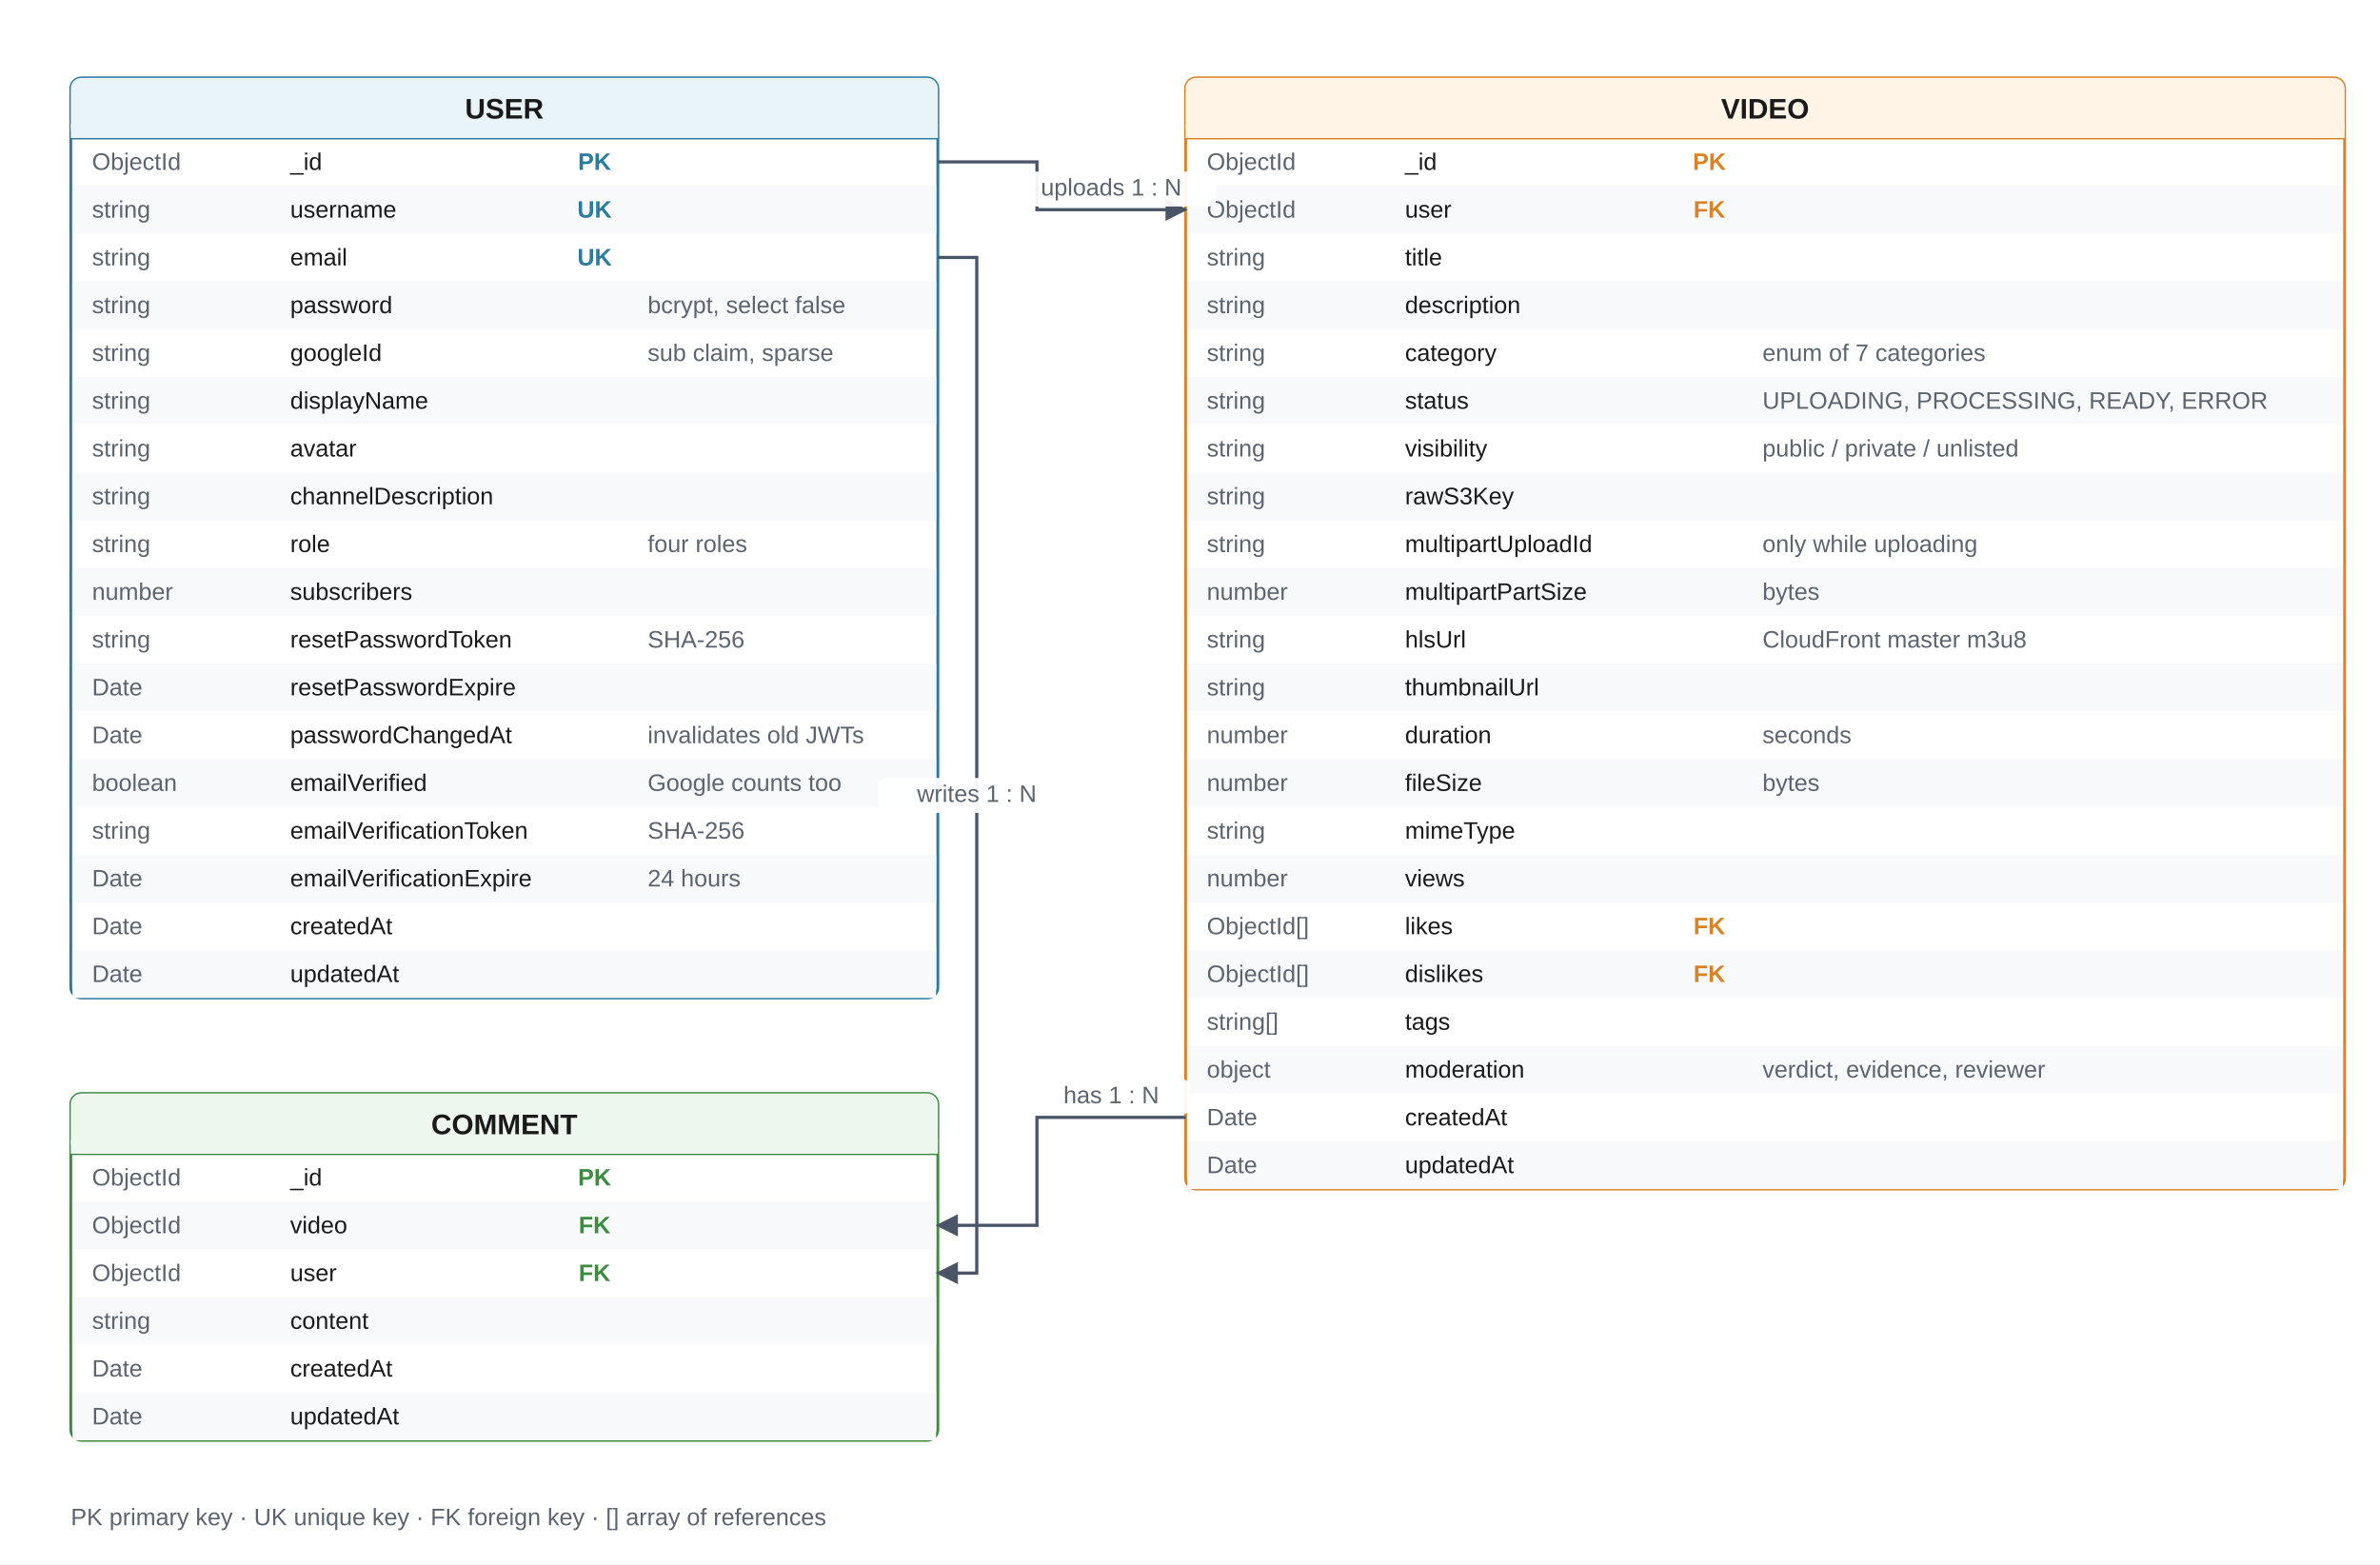
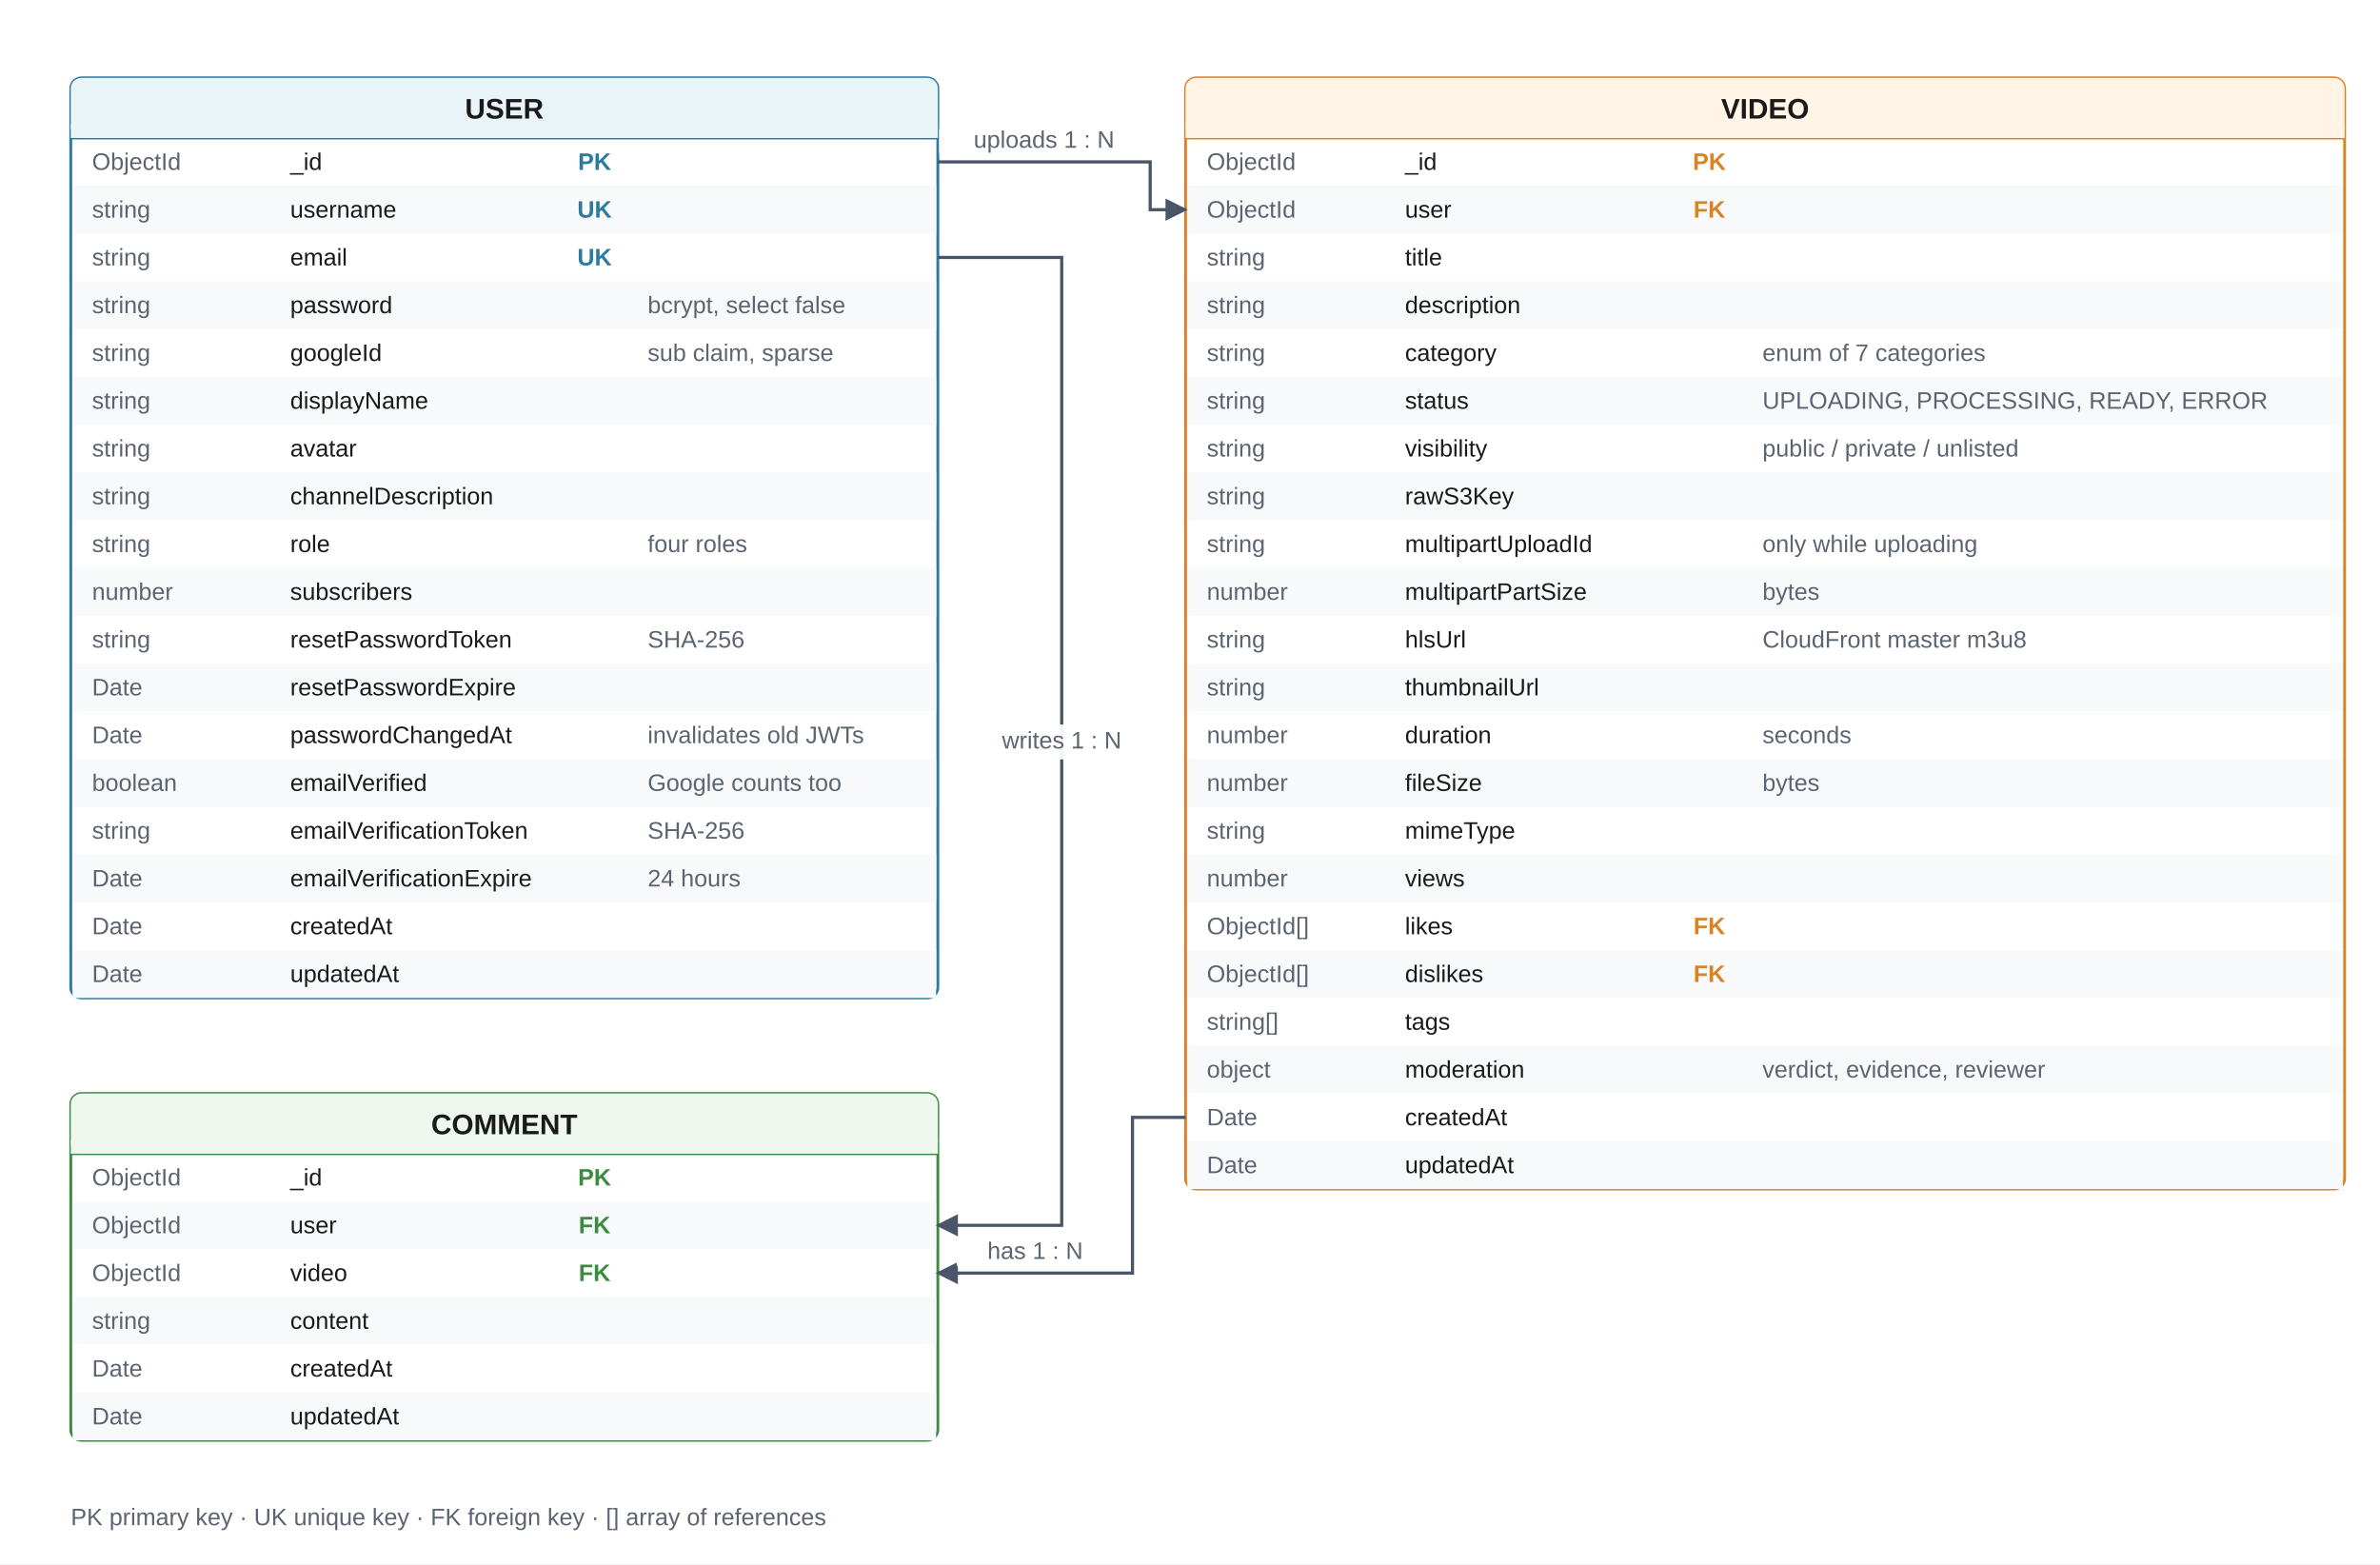
<svg xmlns="http://www.w3.org/2000/svg" width="1345" height="884" viewBox="0 0 1345 884">
  <defs>
    <marker id="arrow" viewBox="0 0 10 10" refX="9" refY="5" markerWidth="7" markerHeight="7" orient="auto-start-reverse">
      <path d="M 0 0 L 10 5 L 0 10 z" fill="#4a5568" />
    </marker>
  </defs>
  <rect width="1345" height="884" fill="#ffffff" />
  <rect x="40" y="44" width="490" height="520" rx="6" fill="#ffffff" stroke="#2c7a9e" stroke-width="1.6" />
  <path d="M 40 78 h 490" stroke="#2c7a9e" stroke-width="1.6" />
  <rect x="40" y="44" width="490" height="34" rx="6" fill="#e8f4f8" />
  <rect x="40" y="70" width="490" height="8" fill="#e8f4f8" />
  <text x="285" y="67.0" font-family="Arial, Helvetica, sans-serif" font-size="16" font-weight="bold" fill="#1a1a1a" text-anchor="middle">USER</text>
  <text x="52" y="96.0" font-family="Arial, Helvetica, sans-serif" font-size="13.5" font-weight="normal" fill="#5b6470" text-anchor="start">ObjectId</text>
  <text x="164" y="96.0" font-family="Arial, Helvetica, sans-serif" font-size="13.5" font-weight="normal" fill="#1a1a1a" text-anchor="start">_id</text>
  <text x="336" y="96.0" font-family="Arial, Helvetica, sans-serif" font-size="13.5" font-weight="bold" fill="#2c7a9e" text-anchor="middle">PK</text>
  <rect x="41" y="105" width="488" height="27" fill="#f7f9fb" />
  <text x="52" y="123.0" font-family="Arial, Helvetica, sans-serif" font-size="13.5" font-weight="normal" fill="#5b6470" text-anchor="start">string</text>
  <text x="164" y="123.0" font-family="Arial, Helvetica, sans-serif" font-size="13.5" font-weight="normal" fill="#1a1a1a" text-anchor="start">username</text>
  <text x="336" y="123.0" font-family="Arial, Helvetica, sans-serif" font-size="13.5" font-weight="bold" fill="#2c7a9e" text-anchor="middle">UK</text>
  <text x="52" y="150.0" font-family="Arial, Helvetica, sans-serif" font-size="13.5" font-weight="normal" fill="#5b6470" text-anchor="start">string</text>
  <text x="164" y="150.0" font-family="Arial, Helvetica, sans-serif" font-size="13.5" font-weight="normal" fill="#1a1a1a" text-anchor="start">email</text>
  <text x="336" y="150.0" font-family="Arial, Helvetica, sans-serif" font-size="13.5" font-weight="bold" fill="#2c7a9e" text-anchor="middle">UK</text>
  <rect x="41" y="159" width="488" height="27" fill="#f7f9fb" />
  <text x="52" y="177.0" font-family="Arial, Helvetica, sans-serif" font-size="13.5" font-weight="normal" fill="#5b6470" text-anchor="start">string</text>
  <text x="164" y="177.0" font-family="Arial, Helvetica, sans-serif" font-size="13.5" font-weight="normal" fill="#1a1a1a" text-anchor="start">password</text>
  <text x="366" y="177.0" font-family="Arial, Helvetica, sans-serif" font-size="13.5" font-weight="normal" fill="#5b6470" text-anchor="start">bcrypt, select false</text>
  <text x="52" y="204.0" font-family="Arial, Helvetica, sans-serif" font-size="13.5" font-weight="normal" fill="#5b6470" text-anchor="start">string</text>
  <text x="164" y="204.0" font-family="Arial, Helvetica, sans-serif" font-size="13.5" font-weight="normal" fill="#1a1a1a" text-anchor="start">googleId</text>
  <text x="366" y="204.0" font-family="Arial, Helvetica, sans-serif" font-size="13.5" font-weight="normal" fill="#5b6470" text-anchor="start">sub claim, sparse</text>
  <rect x="41" y="213" width="488" height="27" fill="#f7f9fb" />
  <text x="52" y="231.0" font-family="Arial, Helvetica, sans-serif" font-size="13.5" font-weight="normal" fill="#5b6470" text-anchor="start">string</text>
  <text x="164" y="231.0" font-family="Arial, Helvetica, sans-serif" font-size="13.5" font-weight="normal" fill="#1a1a1a" text-anchor="start">displayName</text>
  <text x="52" y="258.0" font-family="Arial, Helvetica, sans-serif" font-size="13.5" font-weight="normal" fill="#5b6470" text-anchor="start">string</text>
  <text x="164" y="258.0" font-family="Arial, Helvetica, sans-serif" font-size="13.5" font-weight="normal" fill="#1a1a1a" text-anchor="start">avatar</text>
  <rect x="41" y="267" width="488" height="27" fill="#f7f9fb" />
  <text x="52" y="285.0" font-family="Arial, Helvetica, sans-serif" font-size="13.5" font-weight="normal" fill="#5b6470" text-anchor="start">string</text>
  <text x="164" y="285.0" font-family="Arial, Helvetica, sans-serif" font-size="13.5" font-weight="normal" fill="#1a1a1a" text-anchor="start">channelDescription</text>
  <text x="52" y="312.0" font-family="Arial, Helvetica, sans-serif" font-size="13.5" font-weight="normal" fill="#5b6470" text-anchor="start">string</text>
  <text x="164" y="312.0" font-family="Arial, Helvetica, sans-serif" font-size="13.5" font-weight="normal" fill="#1a1a1a" text-anchor="start">role</text>
  <text x="366" y="312.0" font-family="Arial, Helvetica, sans-serif" font-size="13.5" font-weight="normal" fill="#5b6470" text-anchor="start">four roles</text>
  <rect x="41" y="321" width="488" height="27" fill="#f7f9fb" />
  <text x="52" y="339.0" font-family="Arial, Helvetica, sans-serif" font-size="13.5" font-weight="normal" fill="#5b6470" text-anchor="start">number</text>
  <text x="164" y="339.0" font-family="Arial, Helvetica, sans-serif" font-size="13.5" font-weight="normal" fill="#1a1a1a" text-anchor="start">subscribers</text>
  <text x="52" y="366.0" font-family="Arial, Helvetica, sans-serif" font-size="13.5" font-weight="normal" fill="#5b6470" text-anchor="start">string</text>
  <text x="164" y="366.0" font-family="Arial, Helvetica, sans-serif" font-size="13.5" font-weight="normal" fill="#1a1a1a" text-anchor="start">resetPasswordToken</text>
  <text x="366" y="366.0" font-family="Arial, Helvetica, sans-serif" font-size="13.5" font-weight="normal" fill="#5b6470" text-anchor="start">SHA-256</text>
  <rect x="41" y="375" width="488" height="27" fill="#f7f9fb" />
  <text x="52" y="393.0" font-family="Arial, Helvetica, sans-serif" font-size="13.5" font-weight="normal" fill="#5b6470" text-anchor="start">Date</text>
  <text x="164" y="393.0" font-family="Arial, Helvetica, sans-serif" font-size="13.5" font-weight="normal" fill="#1a1a1a" text-anchor="start">resetPasswordExpire</text>
  <text x="52" y="420.0" font-family="Arial, Helvetica, sans-serif" font-size="13.5" font-weight="normal" fill="#5b6470" text-anchor="start">Date</text>
  <text x="164" y="420.0" font-family="Arial, Helvetica, sans-serif" font-size="13.5" font-weight="normal" fill="#1a1a1a" text-anchor="start">passwordChangedAt</text>
  <text x="366" y="420.0" font-family="Arial, Helvetica, sans-serif" font-size="13.5" font-weight="normal" fill="#5b6470" text-anchor="start">invalidates old JWTs</text>
  <rect x="41" y="429" width="488" height="27" fill="#f7f9fb" />
  <text x="52" y="447.0" font-family="Arial, Helvetica, sans-serif" font-size="13.5" font-weight="normal" fill="#5b6470" text-anchor="start">boolean</text>
  <text x="164" y="447.0" font-family="Arial, Helvetica, sans-serif" font-size="13.5" font-weight="normal" fill="#1a1a1a" text-anchor="start">emailVerified</text>
  <text x="366" y="447.0" font-family="Arial, Helvetica, sans-serif" font-size="13.5" font-weight="normal" fill="#5b6470" text-anchor="start">Google counts too</text>
  <text x="52" y="474.0" font-family="Arial, Helvetica, sans-serif" font-size="13.5" font-weight="normal" fill="#5b6470" text-anchor="start">string</text>
  <text x="164" y="474.0" font-family="Arial, Helvetica, sans-serif" font-size="13.5" font-weight="normal" fill="#1a1a1a" text-anchor="start">emailVerificationToken</text>
  <text x="366" y="474.0" font-family="Arial, Helvetica, sans-serif" font-size="13.5" font-weight="normal" fill="#5b6470" text-anchor="start">SHA-256</text>
  <rect x="41" y="483" width="488" height="27" fill="#f7f9fb" />
  <text x="52" y="501.0" font-family="Arial, Helvetica, sans-serif" font-size="13.5" font-weight="normal" fill="#5b6470" text-anchor="start">Date</text>
  <text x="164" y="501.0" font-family="Arial, Helvetica, sans-serif" font-size="13.5" font-weight="normal" fill="#1a1a1a" text-anchor="start">emailVerificationExpire</text>
  <text x="366" y="501.0" font-family="Arial, Helvetica, sans-serif" font-size="13.5" font-weight="normal" fill="#5b6470" text-anchor="start">24 hours</text>
  <text x="52" y="528.0" font-family="Arial, Helvetica, sans-serif" font-size="13.5" font-weight="normal" fill="#5b6470" text-anchor="start">Date</text>
  <text x="164" y="528.0" font-family="Arial, Helvetica, sans-serif" font-size="13.5" font-weight="normal" fill="#1a1a1a" text-anchor="start">createdAt</text>
  <rect x="41" y="537" width="488" height="27" fill="#f7f9fb" />
  <text x="52" y="555.0" font-family="Arial, Helvetica, sans-serif" font-size="13.5" font-weight="normal" fill="#5b6470" text-anchor="start">Date</text>
  <text x="164" y="555.0" font-family="Arial, Helvetica, sans-serif" font-size="13.5" font-weight="normal" fill="#1a1a1a" text-anchor="start">updatedAt</text>
  <rect x="40" y="618" width="490" height="196" rx="6" fill="#ffffff" stroke="#3d8b40" stroke-width="1.6" />
  <path d="M 40 652 h 490" stroke="#3d8b40" stroke-width="1.6" />
  <rect x="40" y="618" width="490" height="34" rx="6" fill="#eef7ee" />
  <rect x="40" y="644" width="490" height="8" fill="#eef7ee" />
  <text x="285" y="641.0" font-family="Arial, Helvetica, sans-serif" font-size="16" font-weight="bold" fill="#1a1a1a" text-anchor="middle">COMMENT</text>
  <text x="52" y="670.0" font-family="Arial, Helvetica, sans-serif" font-size="13.5" font-weight="normal" fill="#5b6470" text-anchor="start">ObjectId</text>
  <text x="164" y="670.0" font-family="Arial, Helvetica, sans-serif" font-size="13.5" font-weight="normal" fill="#1a1a1a" text-anchor="start">_id</text>
  <text x="336" y="670.0" font-family="Arial, Helvetica, sans-serif" font-size="13.5" font-weight="bold" fill="#3d8b40" text-anchor="middle">PK</text>
  <rect x="41" y="679" width="488" height="27" fill="#f7f9fb" />
  <text x="52" y="697.0" font-family="Arial, Helvetica, sans-serif" font-size="13.5" font-weight="normal" fill="#5b6470" text-anchor="start">ObjectId</text>
-   <text x="164" y="697.0" font-family="Arial, Helvetica, sans-serif" font-size="13.5" font-weight="normal" fill="#1a1a1a" text-anchor="start">video</text>
+   <text x="164" y="697.0" font-family="Arial, Helvetica, sans-serif" font-size="13.5" font-weight="normal" fill="#1a1a1a" text-anchor="start">user</text>
  <text x="336" y="697.0" font-family="Arial, Helvetica, sans-serif" font-size="13.5" font-weight="bold" fill="#3d8b40" text-anchor="middle">FK</text>
  <text x="52" y="724.0" font-family="Arial, Helvetica, sans-serif" font-size="13.5" font-weight="normal" fill="#5b6470" text-anchor="start">ObjectId</text>
-   <text x="164" y="724.0" font-family="Arial, Helvetica, sans-serif" font-size="13.5" font-weight="normal" fill="#1a1a1a" text-anchor="start">user</text>
+   <text x="164" y="724.0" font-family="Arial, Helvetica, sans-serif" font-size="13.5" font-weight="normal" fill="#1a1a1a" text-anchor="start">video</text>
  <text x="336" y="724.0" font-family="Arial, Helvetica, sans-serif" font-size="13.5" font-weight="bold" fill="#3d8b40" text-anchor="middle">FK</text>
  <rect x="41" y="733" width="488" height="27" fill="#f7f9fb" />
  <text x="52" y="751.0" font-family="Arial, Helvetica, sans-serif" font-size="13.5" font-weight="normal" fill="#5b6470" text-anchor="start">string</text>
  <text x="164" y="751.0" font-family="Arial, Helvetica, sans-serif" font-size="13.5" font-weight="normal" fill="#1a1a1a" text-anchor="start">content</text>
  <text x="52" y="778.0" font-family="Arial, Helvetica, sans-serif" font-size="13.5" font-weight="normal" fill="#5b6470" text-anchor="start">Date</text>
  <text x="164" y="778.0" font-family="Arial, Helvetica, sans-serif" font-size="13.5" font-weight="normal" fill="#1a1a1a" text-anchor="start">createdAt</text>
  <rect x="41" y="787" width="488" height="27" fill="#f7f9fb" />
  <text x="52" y="805.0" font-family="Arial, Helvetica, sans-serif" font-size="13.5" font-weight="normal" fill="#5b6470" text-anchor="start">Date</text>
  <text x="164" y="805.0" font-family="Arial, Helvetica, sans-serif" font-size="13.5" font-weight="normal" fill="#1a1a1a" text-anchor="start">updatedAt</text>
  <rect x="670" y="44" width="655" height="628" rx="6" fill="#ffffff" stroke="#d98324" stroke-width="1.6" />
  <path d="M 670 78 h 655" stroke="#d98324" stroke-width="1.6" />
  <rect x="670" y="44" width="655" height="34" rx="6" fill="#fff4e6" />
  <rect x="670" y="70" width="655" height="8" fill="#fff4e6" />
  <text x="997.5" y="67.0" font-family="Arial, Helvetica, sans-serif" font-size="16" font-weight="bold" fill="#1a1a1a" text-anchor="middle">VIDEO</text>
  <text x="682" y="96.0" font-family="Arial, Helvetica, sans-serif" font-size="13.5" font-weight="normal" fill="#5b6470" text-anchor="start">ObjectId</text>
  <text x="794" y="96.0" font-family="Arial, Helvetica, sans-serif" font-size="13.5" font-weight="normal" fill="#1a1a1a" text-anchor="start">_id</text>
  <text x="966" y="96.0" font-family="Arial, Helvetica, sans-serif" font-size="13.5" font-weight="bold" fill="#d98324" text-anchor="middle">PK</text>
  <rect x="671" y="105" width="653" height="27" fill="#f7f9fb" />
  <text x="682" y="123.0" font-family="Arial, Helvetica, sans-serif" font-size="13.5" font-weight="normal" fill="#5b6470" text-anchor="start">ObjectId</text>
  <text x="794" y="123.0" font-family="Arial, Helvetica, sans-serif" font-size="13.5" font-weight="normal" fill="#1a1a1a" text-anchor="start">user</text>
  <text x="966" y="123.0" font-family="Arial, Helvetica, sans-serif" font-size="13.5" font-weight="bold" fill="#d98324" text-anchor="middle">FK</text>
  <text x="682" y="150.0" font-family="Arial, Helvetica, sans-serif" font-size="13.5" font-weight="normal" fill="#5b6470" text-anchor="start">string</text>
  <text x="794" y="150.0" font-family="Arial, Helvetica, sans-serif" font-size="13.5" font-weight="normal" fill="#1a1a1a" text-anchor="start">title</text>
  <rect x="671" y="159" width="653" height="27" fill="#f7f9fb" />
  <text x="682" y="177.0" font-family="Arial, Helvetica, sans-serif" font-size="13.5" font-weight="normal" fill="#5b6470" text-anchor="start">string</text>
  <text x="794" y="177.0" font-family="Arial, Helvetica, sans-serif" font-size="13.5" font-weight="normal" fill="#1a1a1a" text-anchor="start">description</text>
  <text x="682" y="204.0" font-family="Arial, Helvetica, sans-serif" font-size="13.5" font-weight="normal" fill="#5b6470" text-anchor="start">string</text>
  <text x="794" y="204.0" font-family="Arial, Helvetica, sans-serif" font-size="13.5" font-weight="normal" fill="#1a1a1a" text-anchor="start">category</text>
  <text x="996" y="204.0" font-family="Arial, Helvetica, sans-serif" font-size="13.5" font-weight="normal" fill="#5b6470" text-anchor="start">enum of 7 categories</text>
  <rect x="671" y="213" width="653" height="27" fill="#f7f9fb" />
  <text x="682" y="231.0" font-family="Arial, Helvetica, sans-serif" font-size="13.5" font-weight="normal" fill="#5b6470" text-anchor="start">string</text>
  <text x="794" y="231.0" font-family="Arial, Helvetica, sans-serif" font-size="13.5" font-weight="normal" fill="#1a1a1a" text-anchor="start">status</text>
  <text x="996" y="231.0" font-family="Arial, Helvetica, sans-serif" font-size="13.5" font-weight="normal" fill="#5b6470" text-anchor="start">UPLOADING, PROCESSING, READY, ERROR</text>
  <text x="682" y="258.0" font-family="Arial, Helvetica, sans-serif" font-size="13.5" font-weight="normal" fill="#5b6470" text-anchor="start">string</text>
  <text x="794" y="258.0" font-family="Arial, Helvetica, sans-serif" font-size="13.5" font-weight="normal" fill="#1a1a1a" text-anchor="start">visibility</text>
  <text x="996" y="258.0" font-family="Arial, Helvetica, sans-serif" font-size="13.5" font-weight="normal" fill="#5b6470" text-anchor="start">public / private / unlisted</text>
  <rect x="671" y="267" width="653" height="27" fill="#f7f9fb" />
  <text x="682" y="285.0" font-family="Arial, Helvetica, sans-serif" font-size="13.5" font-weight="normal" fill="#5b6470" text-anchor="start">string</text>
  <text x="794" y="285.0" font-family="Arial, Helvetica, sans-serif" font-size="13.5" font-weight="normal" fill="#1a1a1a" text-anchor="start">rawS3Key</text>
  <text x="682" y="312.0" font-family="Arial, Helvetica, sans-serif" font-size="13.5" font-weight="normal" fill="#5b6470" text-anchor="start">string</text>
  <text x="794" y="312.0" font-family="Arial, Helvetica, sans-serif" font-size="13.5" font-weight="normal" fill="#1a1a1a" text-anchor="start">multipartUploadId</text>
  <text x="996" y="312.0" font-family="Arial, Helvetica, sans-serif" font-size="13.5" font-weight="normal" fill="#5b6470" text-anchor="start">only while uploading</text>
  <rect x="671" y="321" width="653" height="27" fill="#f7f9fb" />
  <text x="682" y="339.0" font-family="Arial, Helvetica, sans-serif" font-size="13.5" font-weight="normal" fill="#5b6470" text-anchor="start">number</text>
  <text x="794" y="339.0" font-family="Arial, Helvetica, sans-serif" font-size="13.5" font-weight="normal" fill="#1a1a1a" text-anchor="start">multipartPartSize</text>
  <text x="996" y="339.0" font-family="Arial, Helvetica, sans-serif" font-size="13.5" font-weight="normal" fill="#5b6470" text-anchor="start">bytes</text>
  <text x="682" y="366.0" font-family="Arial, Helvetica, sans-serif" font-size="13.5" font-weight="normal" fill="#5b6470" text-anchor="start">string</text>
  <text x="794" y="366.0" font-family="Arial, Helvetica, sans-serif" font-size="13.5" font-weight="normal" fill="#1a1a1a" text-anchor="start">hlsUrl</text>
  <text x="996" y="366.0" font-family="Arial, Helvetica, sans-serif" font-size="13.5" font-weight="normal" fill="#5b6470" text-anchor="start">CloudFront master m3u8</text>
  <rect x="671" y="375" width="653" height="27" fill="#f7f9fb" />
  <text x="682" y="393.0" font-family="Arial, Helvetica, sans-serif" font-size="13.5" font-weight="normal" fill="#5b6470" text-anchor="start">string</text>
  <text x="794" y="393.0" font-family="Arial, Helvetica, sans-serif" font-size="13.5" font-weight="normal" fill="#1a1a1a" text-anchor="start">thumbnailUrl</text>
  <text x="682" y="420.0" font-family="Arial, Helvetica, sans-serif" font-size="13.5" font-weight="normal" fill="#5b6470" text-anchor="start">number</text>
  <text x="794" y="420.0" font-family="Arial, Helvetica, sans-serif" font-size="13.5" font-weight="normal" fill="#1a1a1a" text-anchor="start">duration</text>
  <text x="996" y="420.0" font-family="Arial, Helvetica, sans-serif" font-size="13.5" font-weight="normal" fill="#5b6470" text-anchor="start">seconds</text>
  <rect x="671" y="429" width="653" height="27" fill="#f7f9fb" />
  <text x="682" y="447.0" font-family="Arial, Helvetica, sans-serif" font-size="13.5" font-weight="normal" fill="#5b6470" text-anchor="start">number</text>
  <text x="794" y="447.0" font-family="Arial, Helvetica, sans-serif" font-size="13.5" font-weight="normal" fill="#1a1a1a" text-anchor="start">fileSize</text>
  <text x="996" y="447.0" font-family="Arial, Helvetica, sans-serif" font-size="13.5" font-weight="normal" fill="#5b6470" text-anchor="start">bytes</text>
  <text x="682" y="474.0" font-family="Arial, Helvetica, sans-serif" font-size="13.5" font-weight="normal" fill="#5b6470" text-anchor="start">string</text>
  <text x="794" y="474.0" font-family="Arial, Helvetica, sans-serif" font-size="13.5" font-weight="normal" fill="#1a1a1a" text-anchor="start">mimeType</text>
  <rect x="671" y="483" width="653" height="27" fill="#f7f9fb" />
  <text x="682" y="501.0" font-family="Arial, Helvetica, sans-serif" font-size="13.5" font-weight="normal" fill="#5b6470" text-anchor="start">number</text>
  <text x="794" y="501.0" font-family="Arial, Helvetica, sans-serif" font-size="13.5" font-weight="normal" fill="#1a1a1a" text-anchor="start">views</text>
  <text x="682" y="528.0" font-family="Arial, Helvetica, sans-serif" font-size="13.5" font-weight="normal" fill="#5b6470" text-anchor="start">ObjectId[]</text>
  <text x="794" y="528.0" font-family="Arial, Helvetica, sans-serif" font-size="13.5" font-weight="normal" fill="#1a1a1a" text-anchor="start">likes</text>
  <text x="966" y="528.0" font-family="Arial, Helvetica, sans-serif" font-size="13.5" font-weight="bold" fill="#d98324" text-anchor="middle">FK</text>
  <rect x="671" y="537" width="653" height="27" fill="#f7f9fb" />
  <text x="682" y="555.0" font-family="Arial, Helvetica, sans-serif" font-size="13.5" font-weight="normal" fill="#5b6470" text-anchor="start">ObjectId[]</text>
  <text x="794" y="555.0" font-family="Arial, Helvetica, sans-serif" font-size="13.5" font-weight="normal" fill="#1a1a1a" text-anchor="start">dislikes</text>
  <text x="966" y="555.0" font-family="Arial, Helvetica, sans-serif" font-size="13.5" font-weight="bold" fill="#d98324" text-anchor="middle">FK</text>
  <text x="682" y="582.0" font-family="Arial, Helvetica, sans-serif" font-size="13.5" font-weight="normal" fill="#5b6470" text-anchor="start">string[]</text>
  <text x="794" y="582.0" font-family="Arial, Helvetica, sans-serif" font-size="13.5" font-weight="normal" fill="#1a1a1a" text-anchor="start">tags</text>
  <rect x="671" y="591" width="653" height="27" fill="#f7f9fb" />
  <text x="682" y="609.0" font-family="Arial, Helvetica, sans-serif" font-size="13.5" font-weight="normal" fill="#5b6470" text-anchor="start">object</text>
  <text x="794" y="609.0" font-family="Arial, Helvetica, sans-serif" font-size="13.5" font-weight="normal" fill="#1a1a1a" text-anchor="start">moderation</text>
  <text x="996" y="609.0" font-family="Arial, Helvetica, sans-serif" font-size="13.5" font-weight="normal" fill="#5b6470" text-anchor="start">verdict, evidence, reviewer</text>
  <text x="682" y="636.0" font-family="Arial, Helvetica, sans-serif" font-size="13.5" font-weight="normal" fill="#5b6470" text-anchor="start">Date</text>
  <text x="794" y="636.0" font-family="Arial, Helvetica, sans-serif" font-size="13.5" font-weight="normal" fill="#1a1a1a" text-anchor="start">createdAt</text>
  <rect x="671" y="645" width="653" height="27" fill="#f7f9fb" />
  <text x="682" y="663.0" font-family="Arial, Helvetica, sans-serif" font-size="13.5" font-weight="normal" fill="#5b6470" text-anchor="start">Date</text>
  <text x="794" y="663.0" font-family="Arial, Helvetica, sans-serif" font-size="13.5" font-weight="normal" fill="#1a1a1a" text-anchor="start">updatedAt</text>
-   <path d="M 530 91.5 L 586 91.5 L 586 118.5 L 670 118.5" fill="none" stroke="#4a5568" stroke-width="1.8" marker-end="url(#arrow)" />
-   <path d="M 530 145.5 L 552 145.5 L 552 719.5 L 530 719.5" fill="none" stroke="#4a5568" stroke-width="1.8" marker-end="url(#arrow)" />
-   <path d="M 670 631.5 L 586 631.5 L 586 692.5 L 530 692.5" fill="none" stroke="#4a5568" stroke-width="1.8" marker-end="url(#arrow)" />
+   <path d="M 530 91.5 L 650 91.5 L 650 118.5 L 670 118.5" fill="none" stroke="#4a5568" stroke-width="1.8" marker-end="url(#arrow)" />
+   <path d="M 530 145.5 L 600 145.5 L 600 692.5 L 530 692.5" fill="none" stroke="#4a5568" stroke-width="1.8" marker-end="url(#arrow)" />
+   <path d="M 670 631.5 L 640 631.5 L 640 719.5 L 530 719.5" fill="none" stroke="#4a5568" stroke-width="1.8" marker-end="url(#arrow)" />
  <text x="40" y="862.0" font-family="Arial, Helvetica, sans-serif" font-size="13.5" font-weight="normal" fill="#5b6470" text-anchor="start">PK primary key  ·  UK unique key  ·  FK foreign key  ·  [] array of references</text>
-   <rect x="568.7" y="97.0" width="118.7" height="19.7" rx="4" fill="#ffffff" fill-opacity="0.93" />
-   <text x="628" y="110.5" font-family="Arial, Helvetica, sans-serif" font-size="13.5" font-weight="normal" fill="#5b6470" text-anchor="middle">uploads  1 : N</text>
-   <rect x="496.4" y="439.7" width="111.2" height="19.7" rx="4" fill="#ffffff" fill-opacity="0.93" />
-   <text x="552" y="453.2" font-family="Arial, Helvetica, sans-serif" font-size="13.5" font-weight="normal" fill="#5b6470" text-anchor="middle">writes  1 : N</text>
-   <rect x="583.6" y="610.0" width="88.8" height="19.7" rx="4" fill="#ffffff" fill-opacity="0.93" />
-   <text x="628" y="623.5" font-family="Arial, Helvetica, sans-serif" font-size="13.5" font-weight="normal" fill="#5b6470" text-anchor="middle">has  1 : N</text>
+   <rect x="530.7" y="70.0" width="118.7" height="19.7" rx="4" fill="#ffffff" fill-opacity="0.93" />
+   <text x="590" y="83.5" font-family="Arial, Helvetica, sans-serif" font-size="13.5" font-weight="normal" fill="#5b6470" text-anchor="middle">uploads  1 : N</text>
+   <rect x="544.4" y="409.5" width="111.2" height="19.7" rx="4" fill="#ffffff" fill-opacity="0.93" />
+   <text x="600" y="423.0" font-family="Arial, Helvetica, sans-serif" font-size="13.5" font-weight="normal" fill="#5b6470" text-anchor="middle">writes  1 : N</text>
+   <rect x="540.6" y="698.0" width="88.8" height="19.7" rx="4" fill="#ffffff" fill-opacity="0.93" />
+   <text x="585" y="711.5" font-family="Arial, Helvetica, sans-serif" font-size="13.5" font-weight="normal" fill="#5b6470" text-anchor="middle">has  1 : N</text>
</svg>
